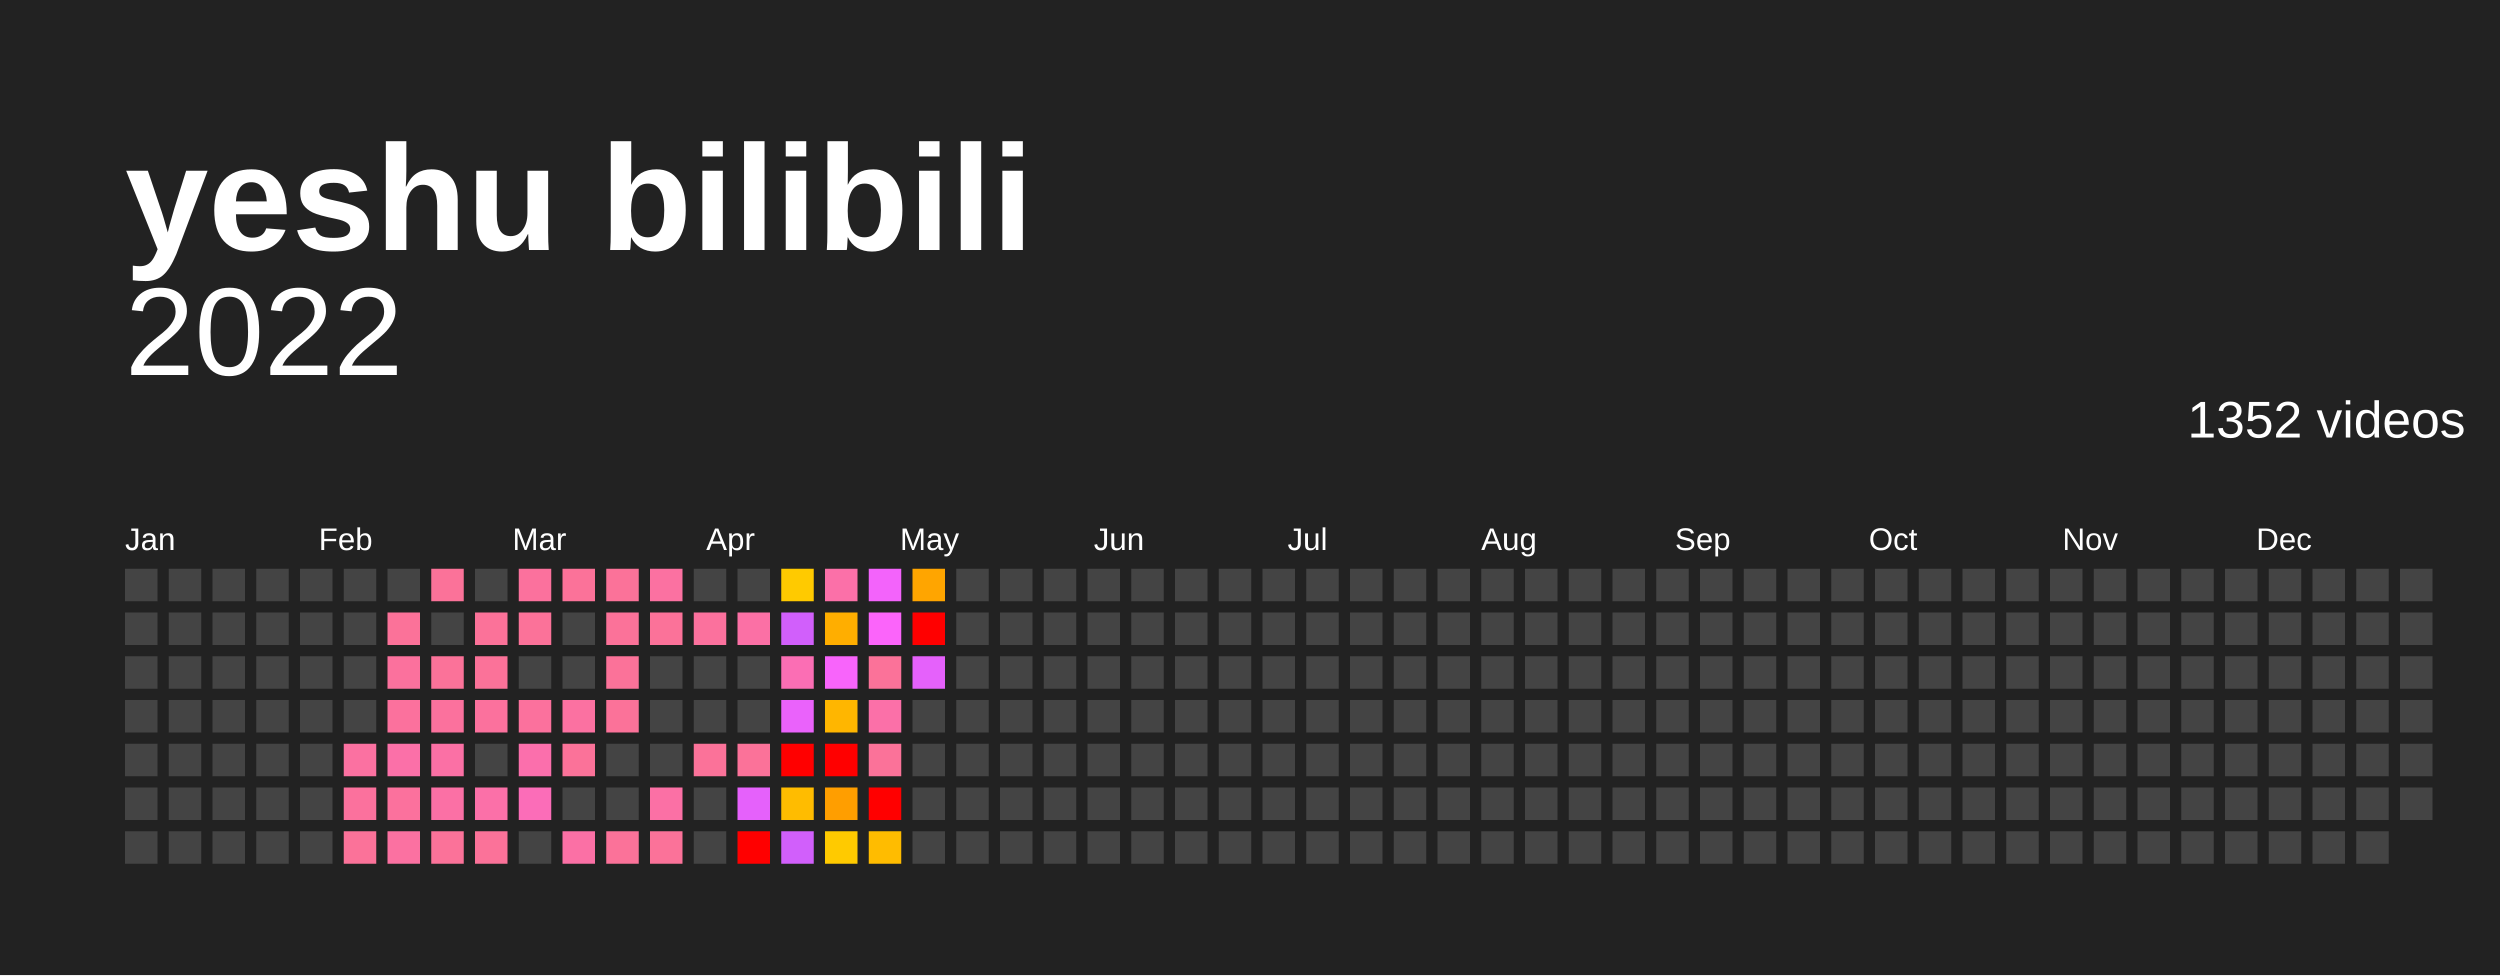
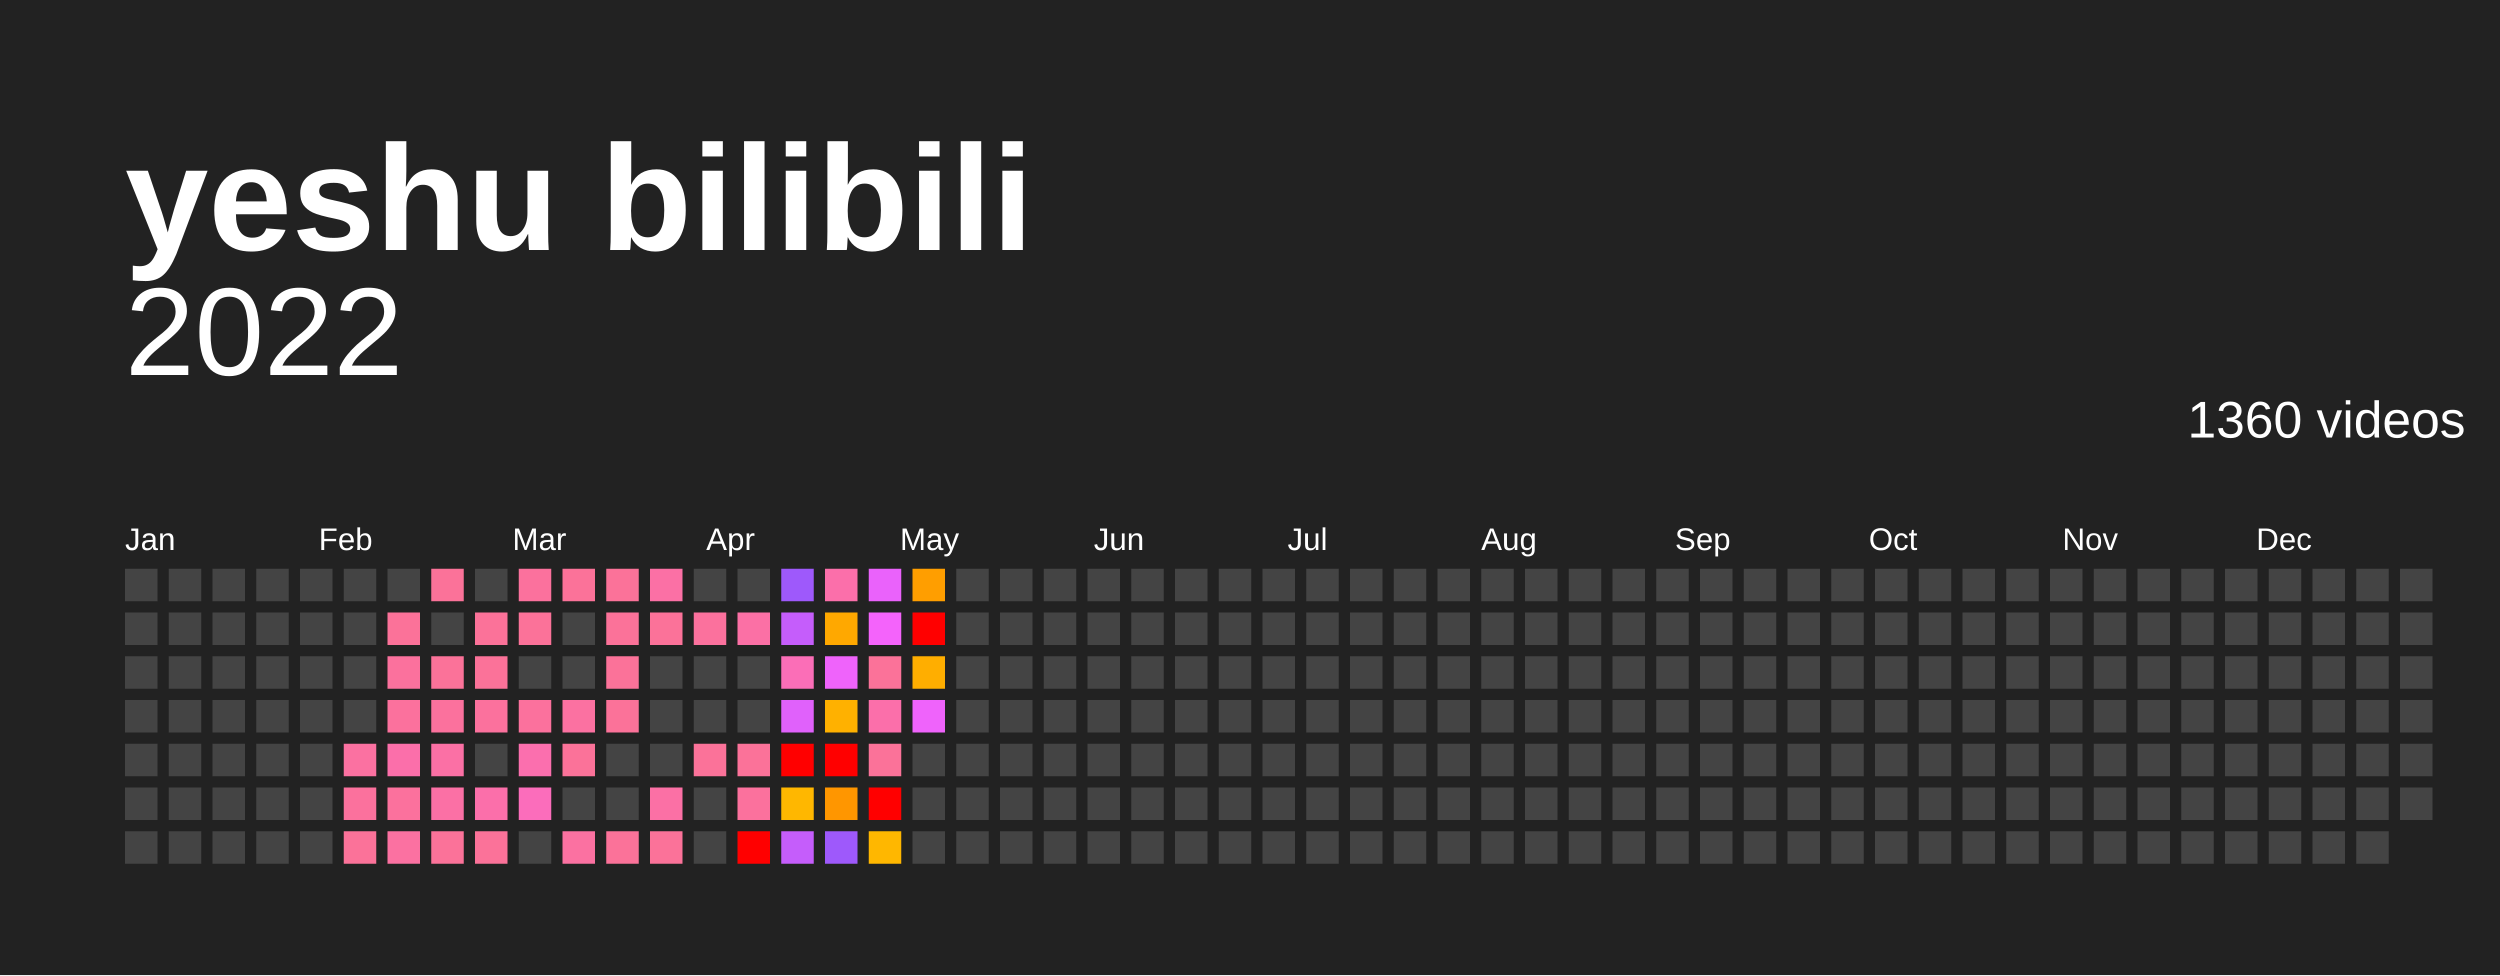
<svg xmlns="http://www.w3.org/2000/svg" baseProfile="full" height="78mm" version="1.1" viewBox="0,0,200,78" width="200mm">
  <defs />
  <rect fill="#222222" height="78" width="200" x="0" y="0" />
  <text fill="#FFFFFF" style="font-size:12px; font-family:Arial; font-weight:bold;" x="10" y="20">yeshu bilibili</text>
  <text alignment-baseline="hanging" fill="#FFFFFF" style="font-size:10.0px; font-family:Arial;" x="10" y="30">2022</text>
-   <text alignment-baseline="hanging" fill="#FFFFFF" style="font-size:4.125px; font-family:Arial;" x="175" y="35">1352 videos</text>
+   <text alignment-baseline="hanging" fill="#FFFFFF" style="font-size:4.125px; font-family:Arial;" x="175" y="35">1360 videos</text>
  <text fill="#FFFFFF" style="font-size:2.5px; font-family:Arial" x="10.0" y="44">Jan</text>
  <text fill="#FFFFFF" style="font-size:2.5px; font-family:Arial" x="25.5" y="44">Feb</text>
  <text fill="#FFFFFF" style="font-size:2.5px; font-family:Arial" x="41.0" y="44">Mar</text>
  <text fill="#FFFFFF" style="font-size:2.5px; font-family:Arial" x="56.5" y="44">Apr</text>
  <text fill="#FFFFFF" style="font-size:2.5px; font-family:Arial" x="72.0" y="44">May</text>
  <text fill="#FFFFFF" style="font-size:2.5px; font-family:Arial" x="87.5" y="44">Jun</text>
  <text fill="#FFFFFF" style="font-size:2.5px; font-family:Arial" x="103.0" y="44">Jul</text>
  <text fill="#FFFFFF" style="font-size:2.5px; font-family:Arial" x="118.5" y="44">Aug</text>
  <text fill="#FFFFFF" style="font-size:2.5px; font-family:Arial" x="134.0" y="44">Sep</text>
  <text fill="#FFFFFF" style="font-size:2.5px; font-family:Arial" x="149.5" y="44">Oct</text>
  <text fill="#FFFFFF" style="font-size:2.5px; font-family:Arial" x="165.0" y="44">Nov</text>
  <text fill="#FFFFFF" style="font-size:2.5px; font-family:Arial" x="180.5" y="44">Dec</text>
  <rect fill="#444444" height="2.6" width="2.6" x="10.0" y="45.5" />
  <rect fill="#444444" height="2.6" width="2.6" x="10.0" y="49.0" />
  <rect fill="#444444" height="2.6" width="2.6" x="10.0" y="52.5" />
  <rect fill="#444444" height="2.6" width="2.6" x="10.0" y="56.0" />
  <rect fill="#444444" height="2.6" width="2.6" x="10.0" y="59.5" />
  <rect fill="#444444" height="2.6" width="2.6" x="10.0" y="63.0" />
  <rect fill="#444444" height="2.6" width="2.6" x="10.0" y="66.5" />
  <rect fill="#444444" height="2.6" width="2.6" x="13.5" y="45.5" />
  <rect fill="#444444" height="2.6" width="2.6" x="13.5" y="49.0" />
  <rect fill="#444444" height="2.6" width="2.6" x="13.5" y="52.5" />
  <rect fill="#444444" height="2.6" width="2.6" x="13.5" y="56.0" />
  <rect fill="#444444" height="2.6" width="2.6" x="13.5" y="59.5" />
  <rect fill="#444444" height="2.6" width="2.6" x="13.5" y="63.0" />
  <rect fill="#444444" height="2.6" width="2.6" x="13.5" y="66.5" />
  <rect fill="#444444" height="2.6" width="2.6" x="17.0" y="45.5" />
  <rect fill="#444444" height="2.6" width="2.6" x="17.0" y="49.0" />
  <rect fill="#444444" height="2.6" width="2.6" x="17.0" y="52.5" />
  <rect fill="#444444" height="2.6" width="2.6" x="17.0" y="56.0" />
  <rect fill="#444444" height="2.6" width="2.6" x="17.0" y="59.5" />
  <rect fill="#444444" height="2.6" width="2.6" x="17.0" y="63.0" />
  <rect fill="#444444" height="2.6" width="2.6" x="17.0" y="66.5" />
  <rect fill="#444444" height="2.6" width="2.6" x="20.5" y="45.5" />
  <rect fill="#444444" height="2.6" width="2.6" x="20.5" y="49.0" />
  <rect fill="#444444" height="2.6" width="2.6" x="20.5" y="52.5" />
  <rect fill="#444444" height="2.6" width="2.6" x="20.5" y="56.0" />
  <rect fill="#444444" height="2.6" width="2.6" x="20.5" y="59.5" />
  <rect fill="#444444" height="2.6" width="2.6" x="20.5" y="63.0" />
  <rect fill="#444444" height="2.6" width="2.6" x="20.5" y="66.5" />
  <rect fill="#444444" height="2.6" width="2.6" x="24.0" y="45.5" />
  <rect fill="#444444" height="2.6" width="2.6" x="24.0" y="49.0" />
  <rect fill="#444444" height="2.6" width="2.6" x="24.0" y="52.5" />
  <rect fill="#444444" height="2.6" width="2.6" x="24.0" y="56.0" />
  <rect fill="#444444" height="2.6" width="2.6" x="24.0" y="59.5" />
  <rect fill="#444444" height="2.6" width="2.6" x="24.0" y="63.0" />
  <rect fill="#444444" height="2.6" width="2.6" x="24.0" y="66.5" />
  <rect fill="#444444" height="2.6" width="2.6" x="27.5" y="45.5" />
  <rect fill="#444444" height="2.6" width="2.6" x="27.5" y="49.0" />
  <rect fill="#444444" height="2.6" width="2.6" x="27.5" y="52.5" />
  <rect fill="#444444" height="2.6" width="2.6" x="27.5" y="56.0" />
  <rect fill="#fb71a1" height="2.6" width="2.6" x="27.5" y="59.5" />
  <rect fill="#fb719d" height="2.6" width="2.6" x="27.5" y="63.0" />
  <rect fill="#fb7299" height="2.6" width="2.6" x="27.5" y="66.5" />
  <rect fill="#444444" height="2.6" width="2.6" x="31.0" y="45.5" />
  <rect fill="#fb7299" height="2.6" width="2.6" x="31.0" y="49.0" />
  <rect fill="#fb719d" height="2.6" width="2.6" x="31.0" y="52.5" />
  <rect fill="#fb719d" height="2.6" width="2.6" x="31.0" y="56.0" />
-   <rect fill="#fb70a8" height="2.6" width="2.6" x="31.0" y="59.5" />
+   <rect fill="#fb6faa" height="2.6" width="2.6" x="31.0" y="59.5" />
  <rect fill="#fb719d" height="2.6" width="2.6" x="31.0" y="63.0" />
  <rect fill="#fb71a1" height="2.6" width="2.6" x="31.0" y="66.5" />
  <rect fill="#fb7299" height="2.6" width="2.6" x="34.5" y="45.5" />
  <rect fill="#444444" height="2.6" width="2.6" x="34.5" y="49.0" />
  <rect fill="#fb7299" height="2.6" width="2.6" x="34.5" y="52.5" />
  <rect fill="#fb719d" height="2.6" width="2.6" x="34.5" y="56.0" />
  <rect fill="#fb70a5" height="2.6" width="2.6" x="34.5" y="59.5" />
  <rect fill="#fb70a5" height="2.6" width="2.6" x="34.5" y="63.0" />
  <rect fill="#fb7299" height="2.6" width="2.6" x="34.5" y="66.5" />
  <rect fill="#444444" height="2.6" width="2.6" x="38.0" y="45.5" />
  <rect fill="#fb7299" height="2.6" width="2.6" x="38.0" y="49.0" />
  <rect fill="#fb7299" height="2.6" width="2.6" x="38.0" y="52.5" />
  <rect fill="#fb719d" height="2.6" width="2.6" x="38.0" y="56.0" />
  <rect fill="#444444" height="2.6" width="2.6" x="38.0" y="59.5" />
-   <rect fill="#fb70a8" height="2.6" width="2.6" x="38.0" y="63.0" />
+   <rect fill="#fb6faa" height="2.6" width="2.6" x="38.0" y="63.0" />
  <rect fill="#fb7299" height="2.6" width="2.6" x="38.0" y="66.5" />
  <rect fill="#fb719d" height="2.6" width="2.6" x="41.5" y="45.5" />
  <rect fill="#fb7299" height="2.6" width="2.6" x="41.5" y="49.0" />
  <rect fill="#444444" height="2.6" width="2.6" x="41.5" y="52.5" />
  <rect fill="#fb719d" height="2.6" width="2.6" x="41.5" y="56.0" />
-   <rect fill="#fb6fac" height="2.6" width="2.6" x="41.5" y="59.5" />
-   <rect fill="#fb6db8" height="2.6" width="2.6" x="41.5" y="63.0" />
+   <rect fill="#fb6fae" height="2.6" width="2.6" x="41.5" y="59.5" />
+   <rect fill="#fb6dbb" height="2.6" width="2.6" x="41.5" y="63.0" />
  <rect fill="#444444" height="2.6" width="2.6" x="41.5" y="66.5" />
  <rect fill="#fb7299" height="2.6" width="2.6" x="45.0" y="45.5" />
  <rect fill="#444444" height="2.6" width="2.6" x="45.0" y="49.0" />
  <rect fill="#444444" height="2.6" width="2.6" x="45.0" y="52.5" />
  <rect fill="#fb71a1" height="2.6" width="2.6" x="45.0" y="56.0" />
  <rect fill="#fb7299" height="2.6" width="2.6" x="45.0" y="59.5" />
  <rect fill="#444444" height="2.6" width="2.6" x="45.0" y="63.0" />
-   <rect fill="#fb70a5" height="2.6" width="2.6" x="45.0" y="66.5" />
+   <rect fill="#fb71a1" height="2.6" width="2.6" x="45.0" y="66.5" />
  <rect fill="#fb7299" height="2.6" width="2.6" x="48.5" y="45.5" />
  <rect fill="#fb7299" height="2.6" width="2.6" x="48.5" y="49.0" />
  <rect fill="#fb7299" height="2.6" width="2.6" x="48.5" y="52.5" />
  <rect fill="#fb7299" height="2.6" width="2.6" x="48.5" y="56.0" />
  <rect fill="#444444" height="2.6" width="2.6" x="48.5" y="59.5" />
  <rect fill="#444444" height="2.6" width="2.6" x="48.5" y="63.0" />
  <rect fill="#fb7299" height="2.6" width="2.6" x="48.5" y="66.5" />
-   <rect fill="#fb71a1" height="2.6" width="2.6" x="52.0" y="45.5" />
+   <rect fill="#fb70a5" height="2.6" width="2.6" x="52.0" y="45.5" />
  <rect fill="#fb7299" height="2.6" width="2.6" x="52.0" y="49.0" />
  <rect fill="#444444" height="2.6" width="2.6" x="52.0" y="52.5" />
  <rect fill="#444444" height="2.6" width="2.6" x="52.0" y="56.0" />
  <rect fill="#444444" height="2.6" width="2.6" x="52.0" y="59.5" />
  <rect fill="#fb70a5" height="2.6" width="2.6" x="52.0" y="63.0" />
  <rect fill="#fb7299" height="2.6" width="2.6" x="52.0" y="66.5" />
  <rect fill="#444444" height="2.6" width="2.6" x="55.5" y="45.5" />
  <rect fill="#fb719d" height="2.6" width="2.6" x="55.5" y="49.0" />
  <rect fill="#444444" height="2.6" width="2.6" x="55.5" y="52.5" />
  <rect fill="#444444" height="2.6" width="2.6" x="55.5" y="56.0" />
  <rect fill="#fb7299" height="2.6" width="2.6" x="55.5" y="59.5" />
  <rect fill="#444444" height="2.6" width="2.6" x="55.5" y="63.0" />
  <rect fill="#444444" height="2.6" width="2.6" x="55.5" y="66.5" />
  <rect fill="#444444" height="2.6" width="2.6" x="59.0" y="45.5" />
  <rect fill="#fb70a5" height="2.6" width="2.6" x="59.0" y="49.0" />
  <rect fill="#444444" height="2.6" width="2.6" x="59.0" y="52.5" />
  <rect fill="#444444" height="2.6" width="2.6" x="59.0" y="56.0" />
  <rect fill="#fb7299" height="2.6" width="2.6" x="59.0" y="59.5" />
-   <rect fill="#e561fb" height="2.6" width="2.6" x="59.0" y="63.0" />
+   <rect fill="#fb719d" height="2.6" width="2.6" x="59.0" y="63.0" />
  <rect fill="red" height="2.6" width="2.6" x="59.0" y="66.5" />
-   <rect fill="#ffca00" height="2.6" width="2.6" x="62.5" y="45.5" />
-   <rect fill="#d15ffb" height="2.6" width="2.6" x="62.5" y="49.0" />
-   <rect fill="#fb6eb4" height="2.6" width="2.6" x="62.5" y="52.5" />
-   <rect fill="#ea62fb" height="2.6" width="2.6" x="62.5" y="56.0" />
+   <rect fill="#9e59fb" height="2.6" width="2.6" x="62.5" y="45.5" />
+   <rect fill="#c55dfb" height="2.6" width="2.6" x="62.5" y="49.0" />
+   <rect fill="#fb6eb7" height="2.6" width="2.6" x="62.5" y="52.5" />
+   <rect fill="#e061fb" height="2.6" width="2.6" x="62.5" y="56.0" />
  <rect fill="red" height="2.6" width="2.6" x="62.5" y="59.5" />
-   <rect fill="#ffbc00" height="2.6" width="2.6" x="62.5" y="63.0" />
-   <rect fill="#d15ffb" height="2.6" width="2.6" x="62.5" y="66.5" />
-   <rect fill="#fb70a8" height="2.6" width="2.6" x="66.0" y="45.5" />
-   <rect fill="#ffae00" height="2.6" width="2.6" x="66.0" y="49.0" />
-   <rect fill="#f864fb" height="2.6" width="2.6" x="66.0" y="52.5" />
-   <rect fill="#ffb600" height="2.6" width="2.6" x="66.0" y="56.0" />
+   <rect fill="#ffb700" height="2.6" width="2.6" x="62.5" y="63.0" />
+   <rect fill="#c55dfb" height="2.6" width="2.6" x="62.5" y="66.5" />
+   <rect fill="#fb6faa" height="2.6" width="2.6" x="66.0" y="45.5" />
+   <rect fill="#ffa800" height="2.6" width="2.6" x="66.0" y="49.0" />
+   <rect fill="#ef63fb" height="2.6" width="2.6" x="66.0" y="52.5" />
+   <rect fill="#ffb100" height="2.6" width="2.6" x="66.0" y="56.0" />
  <rect fill="red" height="2.6" width="2.6" x="66.0" y="59.5" />
-   <rect fill="#ff9e00" height="2.6" width="2.6" x="66.0" y="63.0" />
-   <rect fill="#ffca00" height="2.6" width="2.6" x="66.0" y="66.5" />
-   <rect fill="#f363fb" height="2.6" width="2.6" x="69.5" y="45.5" />
-   <rect fill="#fb64fa" height="2.6" width="2.6" x="69.5" y="49.0" />
+   <rect fill="#ff9600" height="2.6" width="2.6" x="66.0" y="63.0" />
+   <rect fill="#9e59fb" height="2.6" width="2.6" x="66.0" y="66.5" />
+   <rect fill="#ea62fb" height="2.6" width="2.6" x="69.5" y="45.5" />
+   <rect fill="#f463fb" height="2.6" width="2.6" x="69.5" y="49.0" />
  <rect fill="#fb7299" height="2.6" width="2.6" x="69.5" y="52.5" />
-   <rect fill="#fb70a8" height="2.6" width="2.6" x="69.5" y="56.0" />
+   <rect fill="#fb6faa" height="2.6" width="2.6" x="69.5" y="56.0" />
  <rect fill="#fb7299" height="2.6" width="2.6" x="69.5" y="59.5" />
  <rect fill="red" height="2.6" width="2.6" x="69.5" y="63.0" />
-   <rect fill="#ffbc00" height="2.6" width="2.6" x="69.5" y="66.5" />
-   <rect fill="#ffa500" height="2.6" width="2.6" x="73.0" y="45.5" />
+   <rect fill="#ffb700" height="2.6" width="2.6" x="69.5" y="66.5" />
+   <rect fill="#ff9e00" height="2.6" width="2.6" x="73.0" y="45.5" />
  <rect fill="red" height="2.6" width="2.6" x="73.0" y="49.0" />
-   <rect fill="#e561fb" height="2.6" width="2.6" x="73.0" y="52.5" />
-   <rect fill="#444444" height="2.6" width="2.6" x="73.0" y="56.0" />
+   <rect fill="#ffae00" height="2.6" width="2.6" x="73.0" y="52.5" />
+   <rect fill="#ef63fb" height="2.6" width="2.6" x="73.0" y="56.0" />
  <rect fill="#444444" height="2.6" width="2.6" x="73.0" y="59.5" />
  <rect fill="#444444" height="2.6" width="2.6" x="73.0" y="63.0" />
  <rect fill="#444444" height="2.6" width="2.6" x="73.0" y="66.5" />
  <rect fill="#444444" height="2.6" width="2.6" x="76.5" y="45.5" />
  <rect fill="#444444" height="2.6" width="2.6" x="76.5" y="49.0" />
  <rect fill="#444444" height="2.6" width="2.6" x="76.5" y="52.5" />
  <rect fill="#444444" height="2.6" width="2.6" x="76.5" y="56.0" />
  <rect fill="#444444" height="2.6" width="2.6" x="76.5" y="59.5" />
  <rect fill="#444444" height="2.6" width="2.6" x="76.5" y="63.0" />
  <rect fill="#444444" height="2.6" width="2.6" x="76.5" y="66.5" />
  <rect fill="#444444" height="2.6" width="2.6" x="80.0" y="45.5" />
  <rect fill="#444444" height="2.6" width="2.6" x="80.0" y="49.0" />
  <rect fill="#444444" height="2.6" width="2.6" x="80.0" y="52.5" />
  <rect fill="#444444" height="2.6" width="2.6" x="80.0" y="56.0" />
  <rect fill="#444444" height="2.6" width="2.6" x="80.0" y="59.5" />
  <rect fill="#444444" height="2.6" width="2.6" x="80.0" y="63.0" />
  <rect fill="#444444" height="2.6" width="2.6" x="80.0" y="66.5" />
  <rect fill="#444444" height="2.6" width="2.6" x="83.5" y="45.5" />
  <rect fill="#444444" height="2.6" width="2.6" x="83.5" y="49.0" />
  <rect fill="#444444" height="2.6" width="2.6" x="83.5" y="52.5" />
  <rect fill="#444444" height="2.6" width="2.6" x="83.5" y="56.0" />
  <rect fill="#444444" height="2.6" width="2.6" x="83.5" y="59.5" />
  <rect fill="#444444" height="2.6" width="2.6" x="83.5" y="63.0" />
  <rect fill="#444444" height="2.6" width="2.6" x="83.5" y="66.5" />
  <rect fill="#444444" height="2.6" width="2.6" x="87.0" y="45.5" />
  <rect fill="#444444" height="2.6" width="2.6" x="87.0" y="49.0" />
  <rect fill="#444444" height="2.6" width="2.6" x="87.0" y="52.5" />
  <rect fill="#444444" height="2.6" width="2.6" x="87.0" y="56.0" />
  <rect fill="#444444" height="2.6" width="2.6" x="87.0" y="59.5" />
  <rect fill="#444444" height="2.6" width="2.6" x="87.0" y="63.0" />
  <rect fill="#444444" height="2.6" width="2.6" x="87.0" y="66.5" />
  <rect fill="#444444" height="2.6" width="2.6" x="90.5" y="45.5" />
  <rect fill="#444444" height="2.6" width="2.6" x="90.5" y="49.0" />
  <rect fill="#444444" height="2.6" width="2.6" x="90.5" y="52.5" />
  <rect fill="#444444" height="2.6" width="2.6" x="90.5" y="56.0" />
  <rect fill="#444444" height="2.6" width="2.6" x="90.5" y="59.5" />
  <rect fill="#444444" height="2.6" width="2.6" x="90.5" y="63.0" />
  <rect fill="#444444" height="2.6" width="2.6" x="90.5" y="66.5" />
  <rect fill="#444444" height="2.6" width="2.6" x="94.0" y="45.5" />
  <rect fill="#444444" height="2.6" width="2.6" x="94.0" y="49.0" />
  <rect fill="#444444" height="2.6" width="2.6" x="94.0" y="52.5" />
  <rect fill="#444444" height="2.6" width="2.6" x="94.0" y="56.0" />
  <rect fill="#444444" height="2.6" width="2.6" x="94.0" y="59.5" />
  <rect fill="#444444" height="2.6" width="2.6" x="94.0" y="63.0" />
  <rect fill="#444444" height="2.6" width="2.6" x="94.0" y="66.5" />
  <rect fill="#444444" height="2.6" width="2.6" x="97.5" y="45.5" />
  <rect fill="#444444" height="2.6" width="2.6" x="97.5" y="49.0" />
  <rect fill="#444444" height="2.6" width="2.6" x="97.5" y="52.5" />
  <rect fill="#444444" height="2.6" width="2.6" x="97.5" y="56.0" />
  <rect fill="#444444" height="2.6" width="2.6" x="97.5" y="59.5" />
  <rect fill="#444444" height="2.6" width="2.6" x="97.5" y="63.0" />
  <rect fill="#444444" height="2.6" width="2.6" x="97.5" y="66.5" />
  <rect fill="#444444" height="2.6" width="2.6" x="101.0" y="45.5" />
  <rect fill="#444444" height="2.6" width="2.6" x="101.0" y="49.0" />
  <rect fill="#444444" height="2.6" width="2.6" x="101.0" y="52.5" />
  <rect fill="#444444" height="2.6" width="2.6" x="101.0" y="56.0" />
  <rect fill="#444444" height="2.6" width="2.6" x="101.0" y="59.5" />
  <rect fill="#444444" height="2.6" width="2.6" x="101.0" y="63.0" />
  <rect fill="#444444" height="2.6" width="2.6" x="101.0" y="66.5" />
  <rect fill="#444444" height="2.6" width="2.6" x="104.5" y="45.5" />
  <rect fill="#444444" height="2.6" width="2.6" x="104.5" y="49.0" />
  <rect fill="#444444" height="2.6" width="2.6" x="104.5" y="52.5" />
  <rect fill="#444444" height="2.6" width="2.6" x="104.5" y="56.0" />
  <rect fill="#444444" height="2.6" width="2.6" x="104.5" y="59.5" />
  <rect fill="#444444" height="2.6" width="2.6" x="104.5" y="63.0" />
  <rect fill="#444444" height="2.6" width="2.6" x="104.5" y="66.5" />
  <rect fill="#444444" height="2.6" width="2.6" x="108.0" y="45.5" />
  <rect fill="#444444" height="2.6" width="2.6" x="108.0" y="49.0" />
  <rect fill="#444444" height="2.6" width="2.6" x="108.0" y="52.5" />
  <rect fill="#444444" height="2.6" width="2.6" x="108.0" y="56.0" />
  <rect fill="#444444" height="2.6" width="2.6" x="108.0" y="59.5" />
  <rect fill="#444444" height="2.6" width="2.6" x="108.0" y="63.0" />
  <rect fill="#444444" height="2.6" width="2.6" x="108.0" y="66.5" />
  <rect fill="#444444" height="2.6" width="2.6" x="111.5" y="45.5" />
  <rect fill="#444444" height="2.6" width="2.6" x="111.5" y="49.0" />
  <rect fill="#444444" height="2.6" width="2.6" x="111.5" y="52.5" />
  <rect fill="#444444" height="2.6" width="2.6" x="111.5" y="56.0" />
  <rect fill="#444444" height="2.6" width="2.6" x="111.5" y="59.5" />
  <rect fill="#444444" height="2.6" width="2.6" x="111.5" y="63.0" />
  <rect fill="#444444" height="2.6" width="2.6" x="111.5" y="66.5" />
  <rect fill="#444444" height="2.6" width="2.6" x="115.0" y="45.5" />
  <rect fill="#444444" height="2.6" width="2.6" x="115.0" y="49.0" />
  <rect fill="#444444" height="2.6" width="2.6" x="115.0" y="52.5" />
  <rect fill="#444444" height="2.6" width="2.6" x="115.0" y="56.0" />
  <rect fill="#444444" height="2.6" width="2.6" x="115.0" y="59.5" />
  <rect fill="#444444" height="2.6" width="2.6" x="115.0" y="63.0" />
  <rect fill="#444444" height="2.6" width="2.6" x="115.0" y="66.5" />
  <rect fill="#444444" height="2.6" width="2.6" x="118.5" y="45.5" />
  <rect fill="#444444" height="2.6" width="2.6" x="118.5" y="49.0" />
  <rect fill="#444444" height="2.6" width="2.6" x="118.5" y="52.5" />
  <rect fill="#444444" height="2.6" width="2.6" x="118.5" y="56.0" />
  <rect fill="#444444" height="2.6" width="2.6" x="118.5" y="59.5" />
  <rect fill="#444444" height="2.6" width="2.6" x="118.5" y="63.0" />
  <rect fill="#444444" height="2.6" width="2.6" x="118.5" y="66.5" />
  <rect fill="#444444" height="2.6" width="2.6" x="122.0" y="45.5" />
  <rect fill="#444444" height="2.6" width="2.6" x="122.0" y="49.0" />
  <rect fill="#444444" height="2.6" width="2.6" x="122.0" y="52.5" />
  <rect fill="#444444" height="2.6" width="2.6" x="122.0" y="56.0" />
  <rect fill="#444444" height="2.6" width="2.6" x="122.0" y="59.5" />
  <rect fill="#444444" height="2.6" width="2.6" x="122.0" y="63.0" />
  <rect fill="#444444" height="2.6" width="2.6" x="122.0" y="66.5" />
  <rect fill="#444444" height="2.6" width="2.6" x="125.5" y="45.5" />
  <rect fill="#444444" height="2.6" width="2.6" x="125.5" y="49.0" />
  <rect fill="#444444" height="2.6" width="2.6" x="125.5" y="52.5" />
  <rect fill="#444444" height="2.6" width="2.6" x="125.5" y="56.0" />
  <rect fill="#444444" height="2.6" width="2.6" x="125.5" y="59.5" />
  <rect fill="#444444" height="2.6" width="2.6" x="125.5" y="63.0" />
  <rect fill="#444444" height="2.6" width="2.6" x="125.5" y="66.5" />
  <rect fill="#444444" height="2.6" width="2.6" x="129.0" y="45.5" />
  <rect fill="#444444" height="2.6" width="2.6" x="129.0" y="49.0" />
  <rect fill="#444444" height="2.6" width="2.6" x="129.0" y="52.5" />
  <rect fill="#444444" height="2.6" width="2.6" x="129.0" y="56.0" />
  <rect fill="#444444" height="2.6" width="2.6" x="129.0" y="59.5" />
  <rect fill="#444444" height="2.6" width="2.6" x="129.0" y="63.0" />
  <rect fill="#444444" height="2.6" width="2.6" x="129.0" y="66.5" />
  <rect fill="#444444" height="2.6" width="2.6" x="132.5" y="45.5" />
  <rect fill="#444444" height="2.6" width="2.6" x="132.5" y="49.0" />
  <rect fill="#444444" height="2.6" width="2.6" x="132.5" y="52.5" />
  <rect fill="#444444" height="2.6" width="2.6" x="132.5" y="56.0" />
  <rect fill="#444444" height="2.6" width="2.6" x="132.5" y="59.5" />
  <rect fill="#444444" height="2.6" width="2.6" x="132.5" y="63.0" />
  <rect fill="#444444" height="2.6" width="2.6" x="132.5" y="66.5" />
  <rect fill="#444444" height="2.6" width="2.6" x="136.0" y="45.5" />
  <rect fill="#444444" height="2.6" width="2.6" x="136.0" y="49.0" />
  <rect fill="#444444" height="2.6" width="2.6" x="136.0" y="52.5" />
  <rect fill="#444444" height="2.6" width="2.6" x="136.0" y="56.0" />
  <rect fill="#444444" height="2.6" width="2.6" x="136.0" y="59.5" />
  <rect fill="#444444" height="2.6" width="2.6" x="136.0" y="63.0" />
  <rect fill="#444444" height="2.6" width="2.6" x="136.0" y="66.5" />
  <rect fill="#444444" height="2.6" width="2.6" x="139.5" y="45.5" />
  <rect fill="#444444" height="2.6" width="2.6" x="139.5" y="49.0" />
  <rect fill="#444444" height="2.6" width="2.6" x="139.5" y="52.5" />
  <rect fill="#444444" height="2.6" width="2.6" x="139.5" y="56.0" />
  <rect fill="#444444" height="2.6" width="2.6" x="139.5" y="59.5" />
  <rect fill="#444444" height="2.6" width="2.6" x="139.5" y="63.0" />
  <rect fill="#444444" height="2.6" width="2.6" x="139.5" y="66.5" />
  <rect fill="#444444" height="2.6" width="2.6" x="143.0" y="45.5" />
  <rect fill="#444444" height="2.6" width="2.6" x="143.0" y="49.0" />
  <rect fill="#444444" height="2.6" width="2.6" x="143.0" y="52.5" />
  <rect fill="#444444" height="2.6" width="2.6" x="143.0" y="56.0" />
  <rect fill="#444444" height="2.6" width="2.6" x="143.0" y="59.5" />
  <rect fill="#444444" height="2.6" width="2.6" x="143.0" y="63.0" />
  <rect fill="#444444" height="2.6" width="2.6" x="143.0" y="66.5" />
  <rect fill="#444444" height="2.6" width="2.6" x="146.5" y="45.5" />
  <rect fill="#444444" height="2.6" width="2.6" x="146.5" y="49.0" />
  <rect fill="#444444" height="2.6" width="2.6" x="146.5" y="52.5" />
  <rect fill="#444444" height="2.6" width="2.6" x="146.5" y="56.0" />
  <rect fill="#444444" height="2.6" width="2.6" x="146.5" y="59.5" />
  <rect fill="#444444" height="2.6" width="2.6" x="146.5" y="63.0" />
  <rect fill="#444444" height="2.6" width="2.6" x="146.5" y="66.5" />
  <rect fill="#444444" height="2.6" width="2.6" x="150.0" y="45.5" />
  <rect fill="#444444" height="2.6" width="2.6" x="150.0" y="49.0" />
  <rect fill="#444444" height="2.6" width="2.6" x="150.0" y="52.5" />
  <rect fill="#444444" height="2.6" width="2.6" x="150.0" y="56.0" />
  <rect fill="#444444" height="2.6" width="2.6" x="150.0" y="59.5" />
  <rect fill="#444444" height="2.6" width="2.6" x="150.0" y="63.0" />
  <rect fill="#444444" height="2.6" width="2.6" x="150.0" y="66.5" />
  <rect fill="#444444" height="2.6" width="2.6" x="153.5" y="45.5" />
  <rect fill="#444444" height="2.6" width="2.6" x="153.5" y="49.0" />
  <rect fill="#444444" height="2.6" width="2.6" x="153.5" y="52.5" />
  <rect fill="#444444" height="2.6" width="2.6" x="153.5" y="56.0" />
  <rect fill="#444444" height="2.6" width="2.6" x="153.5" y="59.5" />
  <rect fill="#444444" height="2.6" width="2.6" x="153.5" y="63.0" />
  <rect fill="#444444" height="2.6" width="2.6" x="153.5" y="66.5" />
  <rect fill="#444444" height="2.6" width="2.6" x="157.0" y="45.5" />
  <rect fill="#444444" height="2.6" width="2.6" x="157.0" y="49.0" />
  <rect fill="#444444" height="2.6" width="2.6" x="157.0" y="52.5" />
  <rect fill="#444444" height="2.6" width="2.6" x="157.0" y="56.0" />
  <rect fill="#444444" height="2.6" width="2.6" x="157.0" y="59.5" />
  <rect fill="#444444" height="2.6" width="2.6" x="157.0" y="63.0" />
  <rect fill="#444444" height="2.6" width="2.6" x="157.0" y="66.5" />
  <rect fill="#444444" height="2.6" width="2.6" x="160.5" y="45.5" />
  <rect fill="#444444" height="2.6" width="2.6" x="160.5" y="49.0" />
  <rect fill="#444444" height="2.6" width="2.6" x="160.5" y="52.5" />
  <rect fill="#444444" height="2.6" width="2.6" x="160.5" y="56.0" />
  <rect fill="#444444" height="2.6" width="2.6" x="160.5" y="59.5" />
  <rect fill="#444444" height="2.6" width="2.6" x="160.5" y="63.0" />
  <rect fill="#444444" height="2.6" width="2.6" x="160.5" y="66.5" />
  <rect fill="#444444" height="2.6" width="2.6" x="164.0" y="45.5" />
  <rect fill="#444444" height="2.6" width="2.6" x="164.0" y="49.0" />
  <rect fill="#444444" height="2.6" width="2.6" x="164.0" y="52.5" />
  <rect fill="#444444" height="2.6" width="2.6" x="164.0" y="56.0" />
  <rect fill="#444444" height="2.6" width="2.6" x="164.0" y="59.5" />
  <rect fill="#444444" height="2.6" width="2.6" x="164.0" y="63.0" />
  <rect fill="#444444" height="2.6" width="2.6" x="164.0" y="66.5" />
  <rect fill="#444444" height="2.6" width="2.6" x="167.5" y="45.5" />
  <rect fill="#444444" height="2.6" width="2.6" x="167.5" y="49.0" />
  <rect fill="#444444" height="2.6" width="2.6" x="167.5" y="52.5" />
  <rect fill="#444444" height="2.6" width="2.6" x="167.5" y="56.0" />
  <rect fill="#444444" height="2.6" width="2.6" x="167.5" y="59.5" />
  <rect fill="#444444" height="2.6" width="2.6" x="167.5" y="63.0" />
  <rect fill="#444444" height="2.6" width="2.6" x="167.5" y="66.5" />
  <rect fill="#444444" height="2.6" width="2.6" x="171.0" y="45.5" />
  <rect fill="#444444" height="2.6" width="2.6" x="171.0" y="49.0" />
  <rect fill="#444444" height="2.6" width="2.6" x="171.0" y="52.5" />
  <rect fill="#444444" height="2.6" width="2.6" x="171.0" y="56.0" />
  <rect fill="#444444" height="2.6" width="2.6" x="171.0" y="59.5" />
  <rect fill="#444444" height="2.6" width="2.6" x="171.0" y="63.0" />
  <rect fill="#444444" height="2.6" width="2.6" x="171.0" y="66.5" />
  <rect fill="#444444" height="2.6" width="2.6" x="174.5" y="45.5" />
  <rect fill="#444444" height="2.6" width="2.6" x="174.5" y="49.0" />
  <rect fill="#444444" height="2.6" width="2.6" x="174.5" y="52.5" />
  <rect fill="#444444" height="2.6" width="2.6" x="174.5" y="56.0" />
  <rect fill="#444444" height="2.6" width="2.6" x="174.5" y="59.5" />
  <rect fill="#444444" height="2.6" width="2.6" x="174.5" y="63.0" />
  <rect fill="#444444" height="2.6" width="2.6" x="174.5" y="66.5" />
  <rect fill="#444444" height="2.6" width="2.6" x="178.0" y="45.5" />
  <rect fill="#444444" height="2.6" width="2.6" x="178.0" y="49.0" />
  <rect fill="#444444" height="2.6" width="2.6" x="178.0" y="52.5" />
  <rect fill="#444444" height="2.6" width="2.6" x="178.0" y="56.0" />
  <rect fill="#444444" height="2.6" width="2.6" x="178.0" y="59.5" />
  <rect fill="#444444" height="2.6" width="2.6" x="178.0" y="63.0" />
  <rect fill="#444444" height="2.6" width="2.6" x="178.0" y="66.5" />
  <rect fill="#444444" height="2.6" width="2.6" x="181.5" y="45.5" />
  <rect fill="#444444" height="2.6" width="2.6" x="181.5" y="49.0" />
  <rect fill="#444444" height="2.6" width="2.6" x="181.5" y="52.5" />
  <rect fill="#444444" height="2.6" width="2.6" x="181.5" y="56.0" />
  <rect fill="#444444" height="2.6" width="2.6" x="181.5" y="59.5" />
  <rect fill="#444444" height="2.6" width="2.6" x="181.5" y="63.0" />
  <rect fill="#444444" height="2.6" width="2.6" x="181.5" y="66.5" />
  <rect fill="#444444" height="2.6" width="2.6" x="185.0" y="45.5" />
  <rect fill="#444444" height="2.6" width="2.6" x="185.0" y="49.0" />
  <rect fill="#444444" height="2.6" width="2.6" x="185.0" y="52.5" />
  <rect fill="#444444" height="2.6" width="2.6" x="185.0" y="56.0" />
  <rect fill="#444444" height="2.6" width="2.6" x="185.0" y="59.5" />
  <rect fill="#444444" height="2.6" width="2.6" x="185.0" y="63.0" />
  <rect fill="#444444" height="2.6" width="2.6" x="185.0" y="66.5" />
  <rect fill="#444444" height="2.6" width="2.6" x="188.5" y="45.5" />
  <rect fill="#444444" height="2.6" width="2.6" x="188.5" y="49.0" />
  <rect fill="#444444" height="2.6" width="2.6" x="188.5" y="52.5" />
  <rect fill="#444444" height="2.6" width="2.6" x="188.5" y="56.0" />
  <rect fill="#444444" height="2.6" width="2.6" x="188.5" y="59.5" />
  <rect fill="#444444" height="2.6" width="2.6" x="188.5" y="63.0" />
  <rect fill="#444444" height="2.6" width="2.6" x="188.5" y="66.5" />
  <rect fill="#444444" height="2.6" width="2.6" x="192.0" y="45.5" />
  <rect fill="#444444" height="2.6" width="2.6" x="192.0" y="49.0" />
  <rect fill="#444444" height="2.6" width="2.6" x="192.0" y="52.5" />
  <rect fill="#444444" height="2.6" width="2.6" x="192.0" y="56.0" />
  <rect fill="#444444" height="2.6" width="2.6" x="192.0" y="59.5" />
  <rect fill="#444444" height="2.6" width="2.6" x="192.0" y="63.0" />
</svg>
